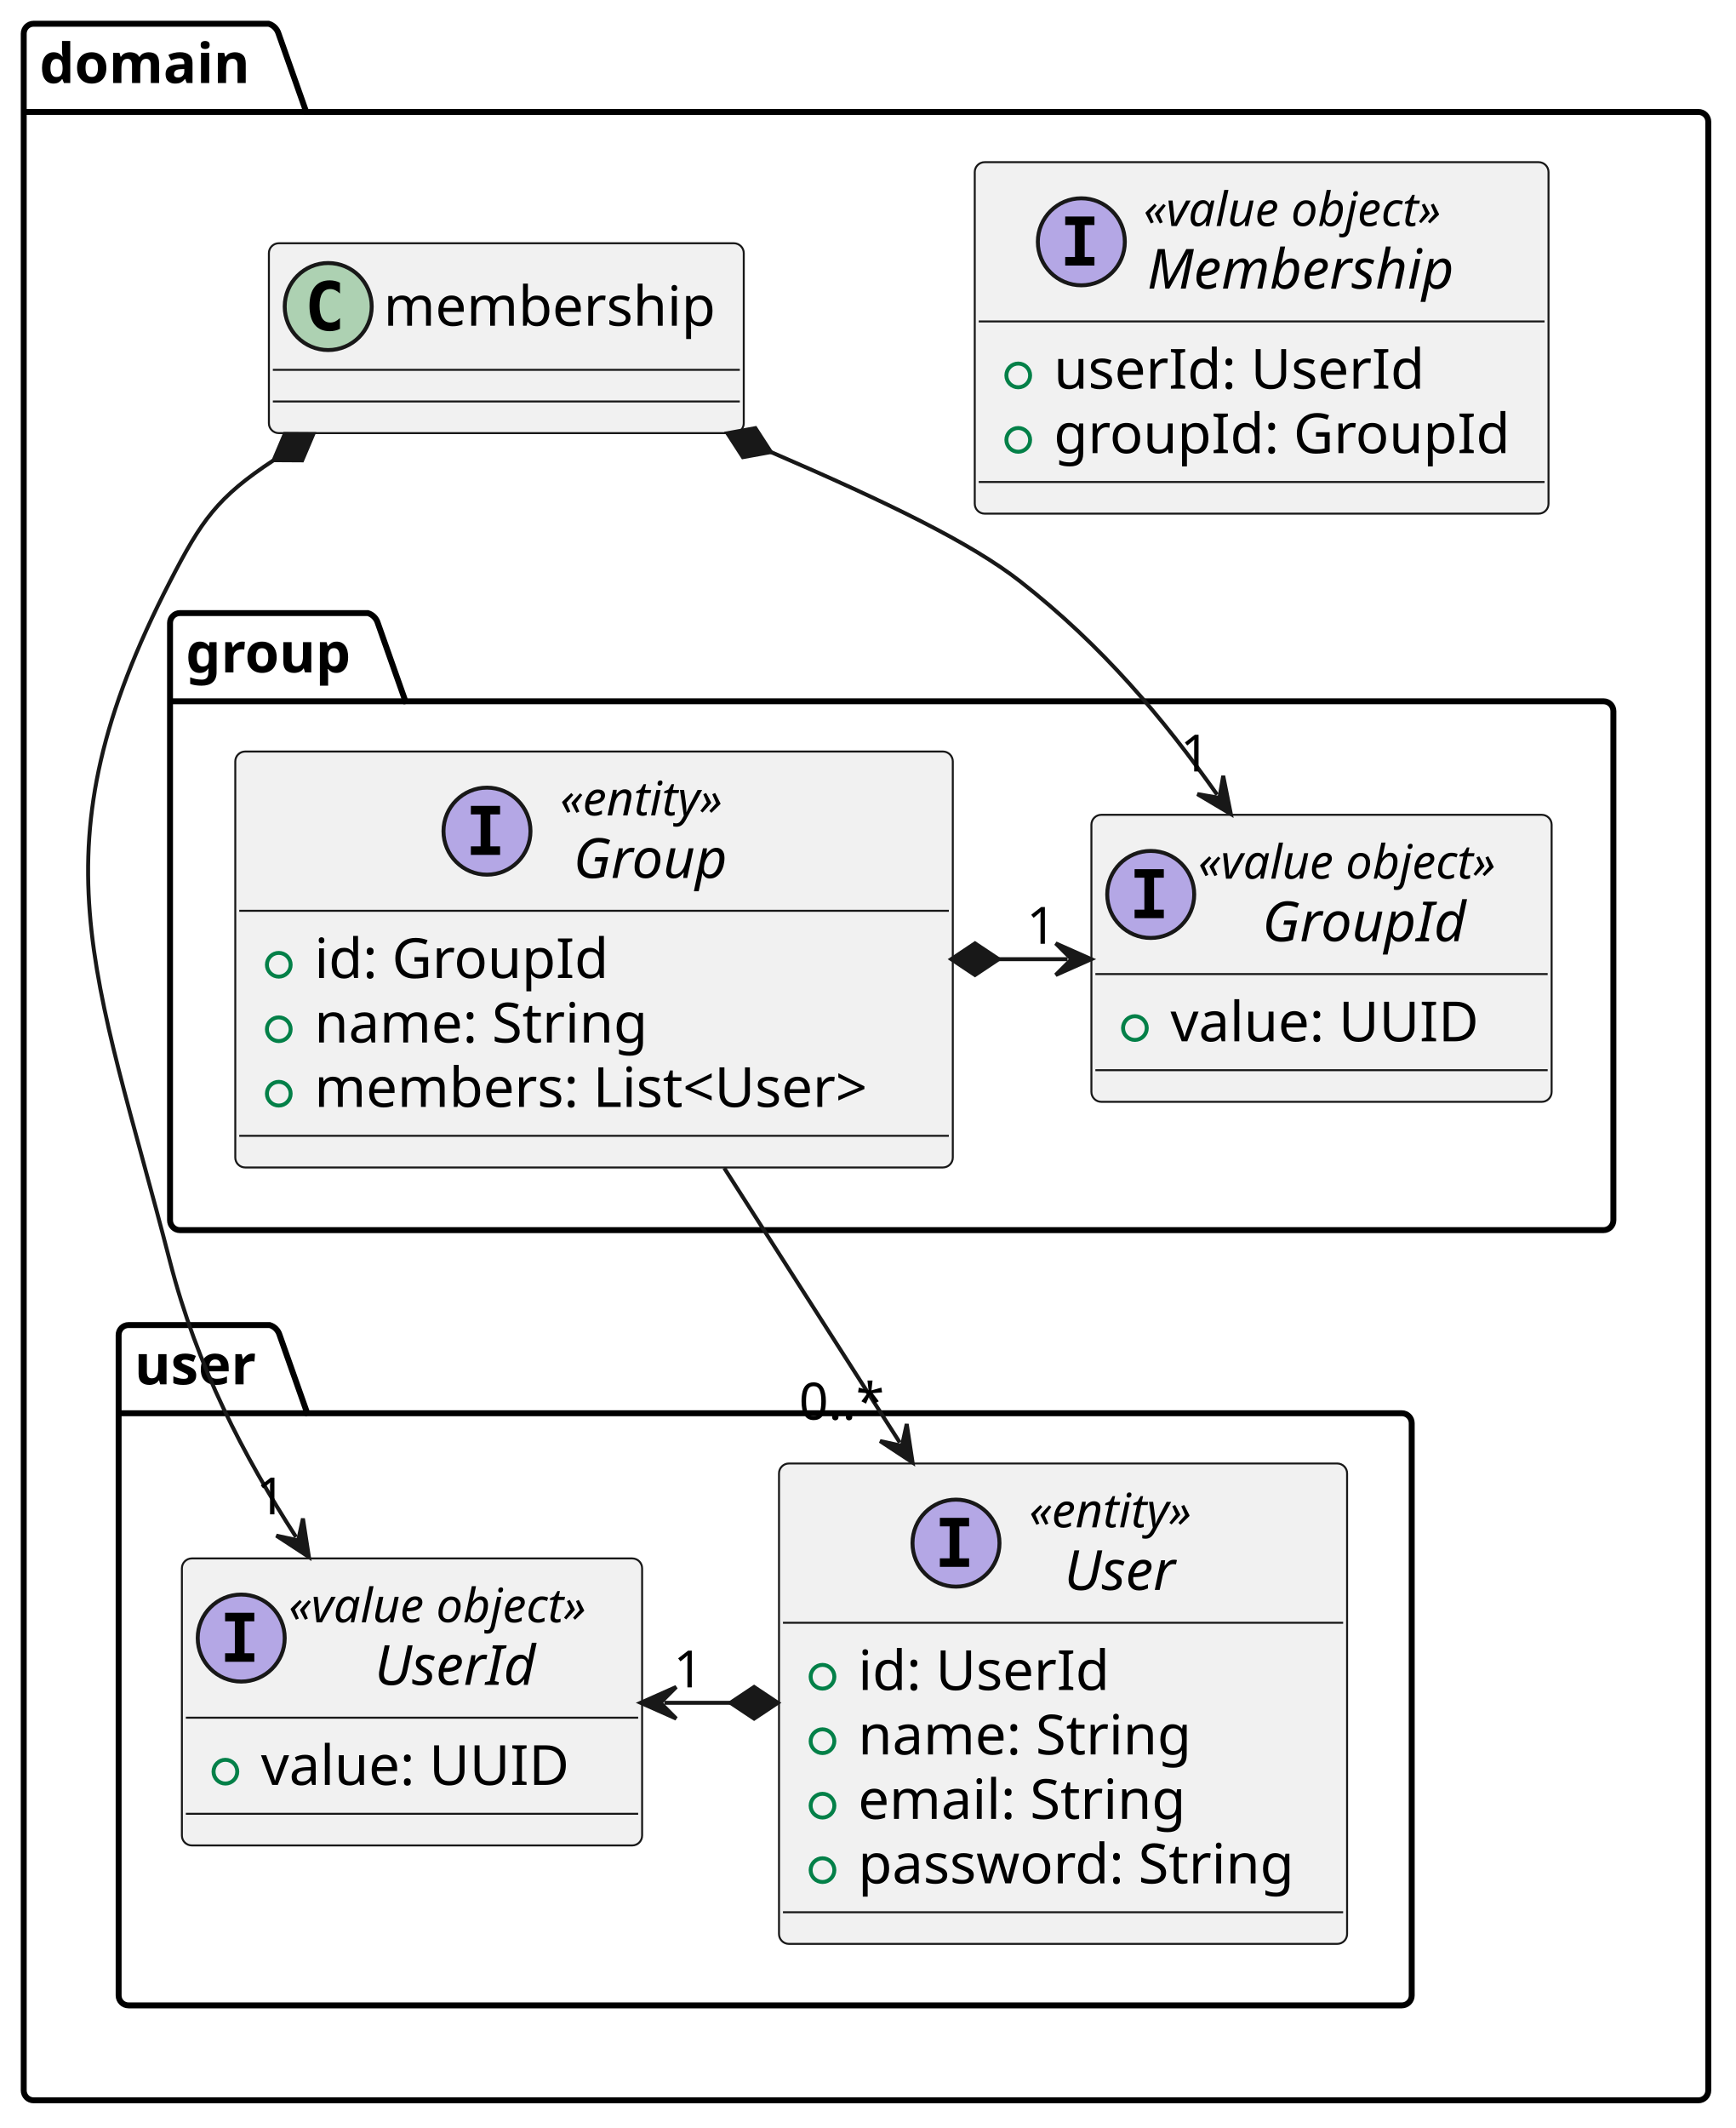
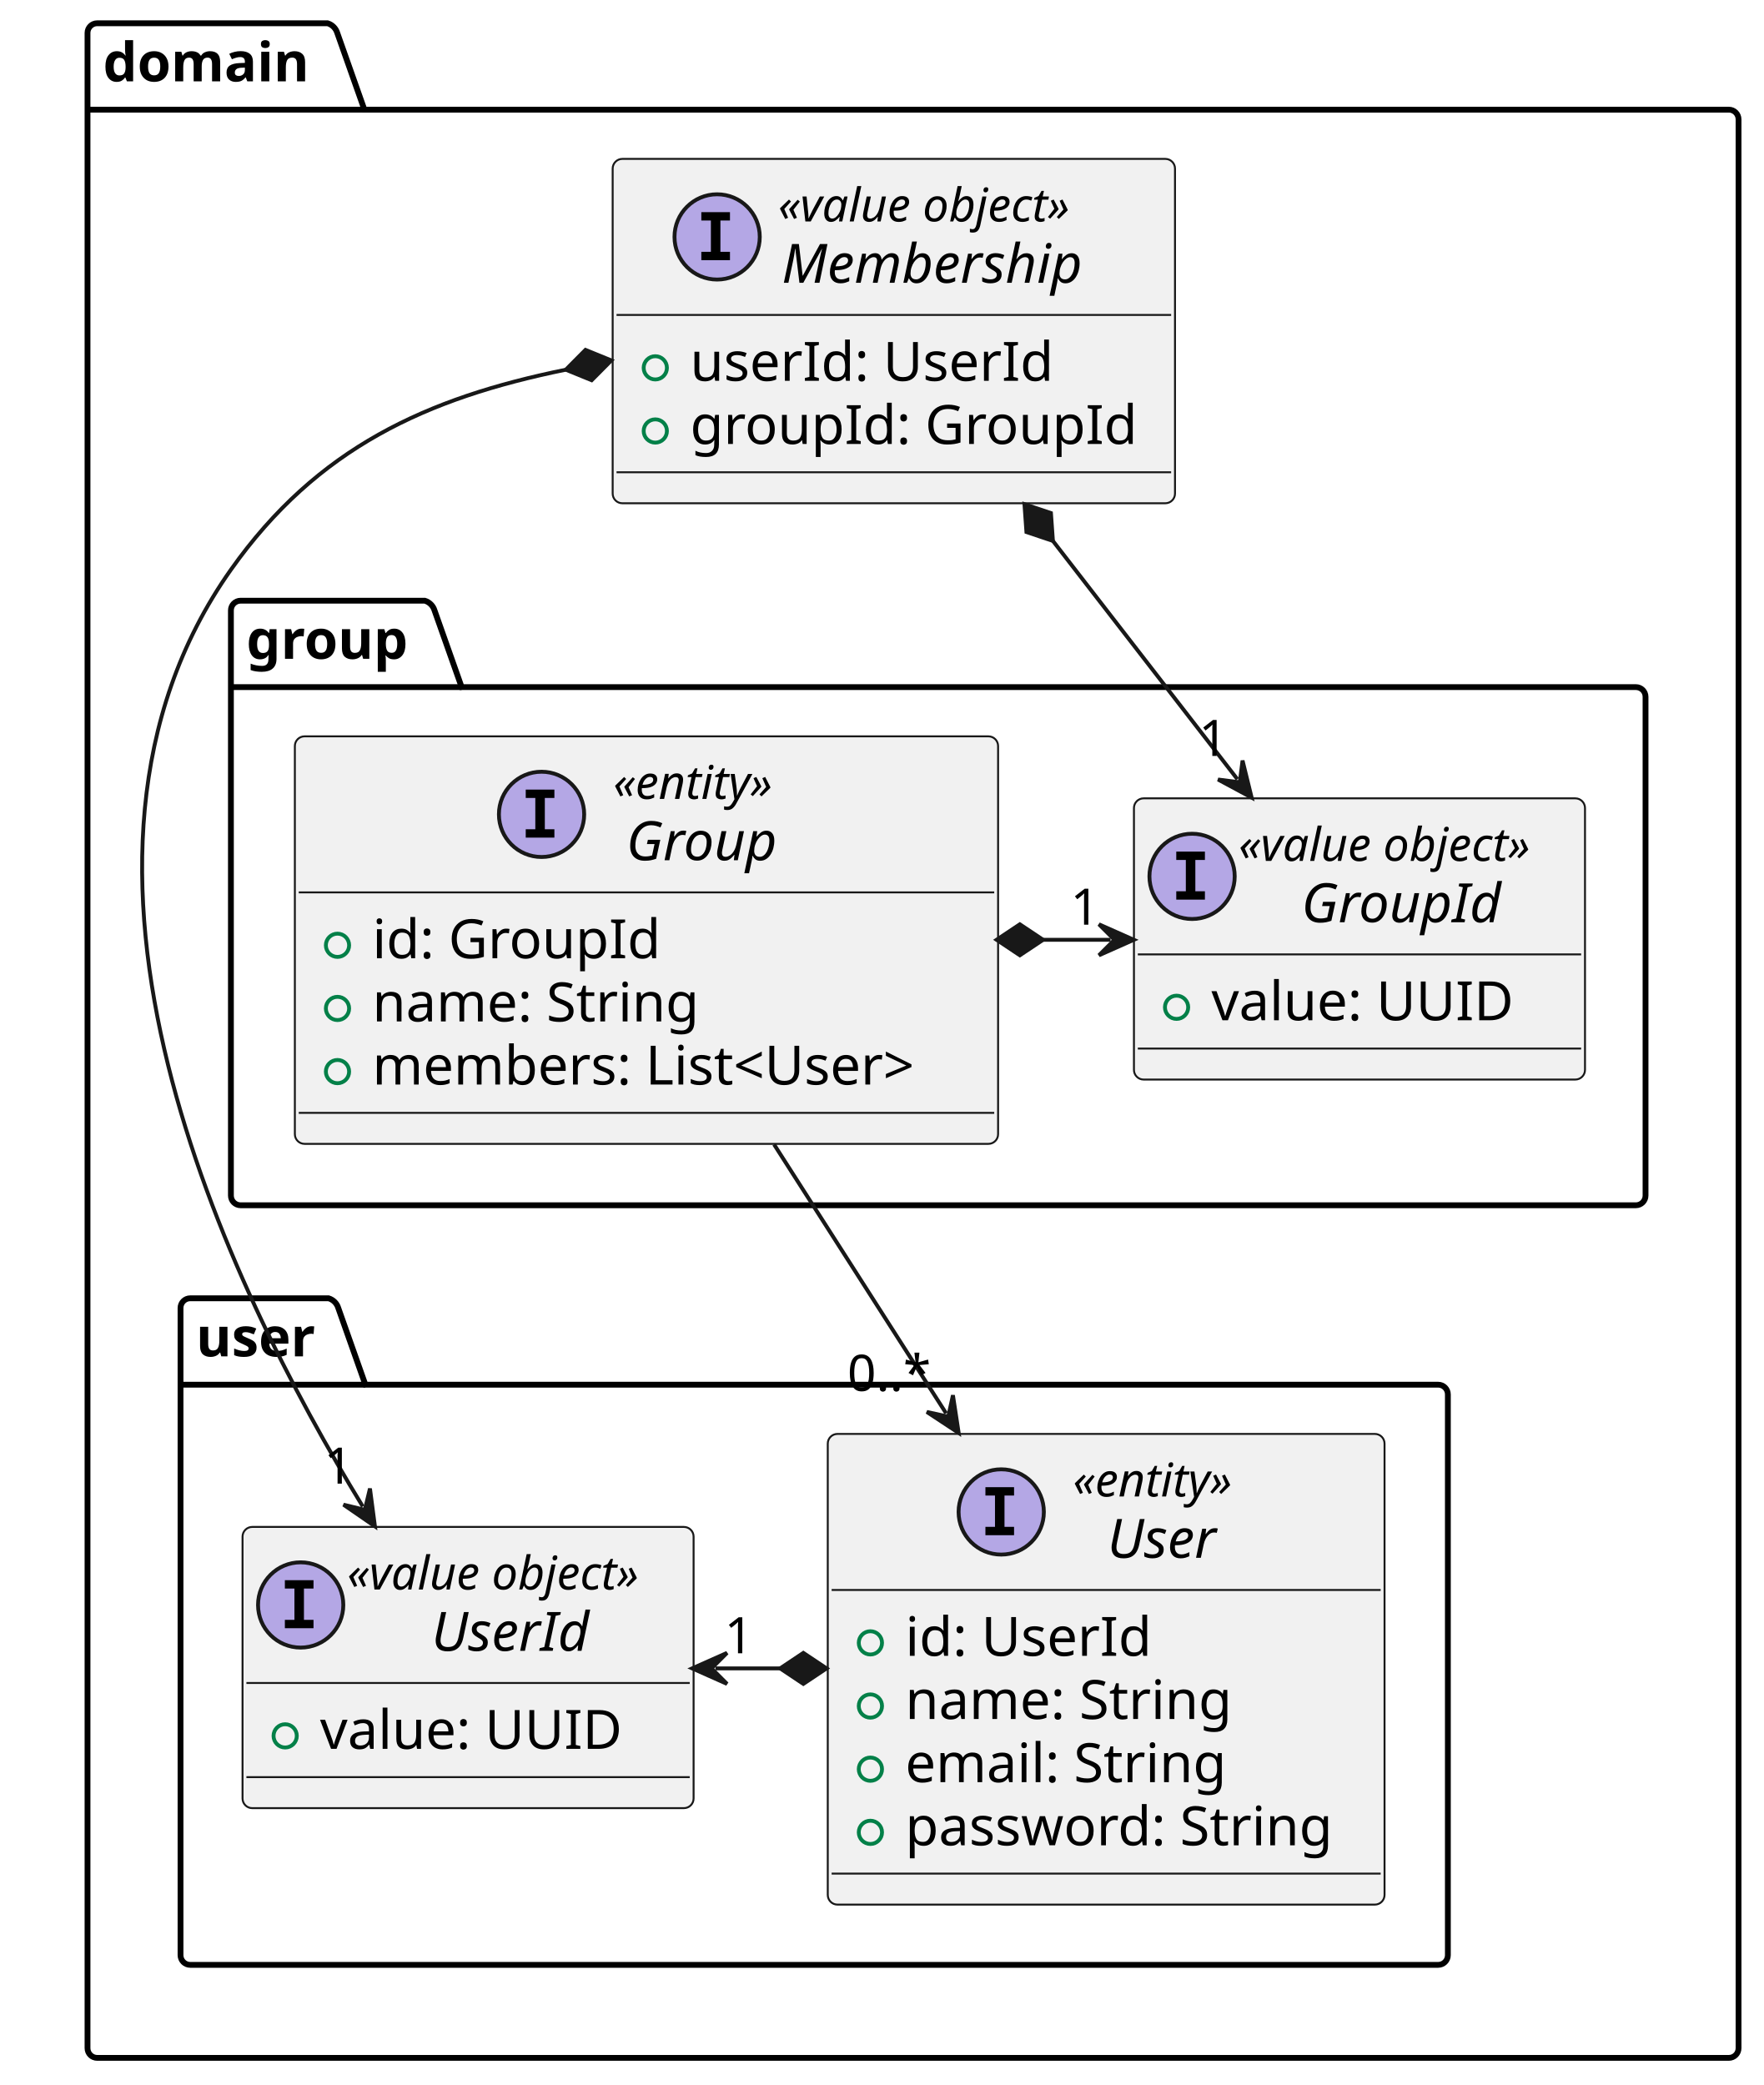
- <svg xmlns="http://www.w3.org/2000/svg" contentStyleType="text/css" data-diagram-type="CLASS" height="538px" preserveAspectRatio="none" style="width:439px;height:538px;background:#FFFFFF;" version="1.1" viewBox="0 0 439 538" width="439px" zoomAndPan="magnify">
+ <svg xmlns="http://www.w3.org/2000/svg" contentStyleType="text/css" data-diagram-type="CLASS" height="538px" preserveAspectRatio="none" style="width:455px;height:538px;background:#FFFFFF;" version="1.1" viewBox="0 0 455 538" width="455px" zoomAndPan="magnify">
  <defs />
  <g>
    <g class="cluster" data-entity="domain" data-source-line="19" data-uid="ent0002" id="cluster_domain">
-       <path d="M8.5,6 L67.94,6 A3.75,3.75 0 0 1 70.44,8.5 L77.44,28.297 L429.5,28.297 A2.5,2.5 0 0 1 432,30.797 L432,528.5 A2.5,2.5 0 0 1 429.5,531 L8.5,531 A2.5,2.5 0 0 1 6,528.5 L6,8.5 A2.5,2.5 0 0 1 8.5,6" fill="none" style="stroke:#000000;stroke-width:1.5;" />
-       <line style="stroke:#000000;stroke-width:1.5;" x1="6" x2="77.44" y1="28.297" y2="28.297" />
-       <text fill="#000000" font-family="sans-serif" font-size="14" font-weight="bold" lengthAdjust="spacing" textLength="58.44" x="10" y="20.995">domain</text>
+       <path d="M25.08,6 L84.52,6 A3.75,3.75 0 0 1 87.02,8.5 L94.02,28.297 L446.08,28.297 A2.5,2.5 0 0 1 448.58,30.797 L448.58,528.5 A2.5,2.5 0 0 1 446.08,531 L25.08,531 A2.5,2.5 0 0 1 22.58,528.5 L22.58,8.5 A2.5,2.5 0 0 1 25.08,6" fill="none" style="stroke:#000000;stroke-width:1.5;" />
+       <line style="stroke:#000000;stroke-width:1.5;" x1="22.58" x2="94.02" y1="28.297" y2="28.297" />
+       <text fill="#000000" font-family="sans-serif" font-size="14" font-weight="bold" lengthAdjust="spacing" textLength="58.44" x="26.58" y="20.995">domain</text>
    </g>
    <g class="cluster" data-entity="user" data-source-line="20" data-uid="ent0003" id="cluster_user">
-       <path d="M32.5,335 L68.199,335 A3.75,3.75 0 0 1 70.699,337.5 L77.699,357.297 L354.5,357.297 A2.5,2.5 0 0 1 357,359.797 L357,504.5 A2.5,2.5 0 0 1 354.5,507 L32.5,507 A2.5,2.5 0 0 1 30,504.5 L30,337.5 A2.5,2.5 0 0 1 32.5,335" fill="none" style="stroke:#000000;stroke-width:1.5;" />
-       <line style="stroke:#000000;stroke-width:1.5;" x1="30" x2="77.699" y1="357.297" y2="357.297" />
-       <text fill="#000000" font-family="sans-serif" font-size="14" font-weight="bold" lengthAdjust="spacing" textLength="34.699" x="34" y="349.995">user</text>
+       <path d="M49.08,335 L84.779,335 A3.75,3.75 0 0 1 87.279,337.5 L94.279,357.297 L371.08,357.297 A2.5,2.5 0 0 1 373.58,359.797 L373.58,504.5 A2.5,2.5 0 0 1 371.08,507 L49.08,507 A2.5,2.5 0 0 1 46.58,504.5 L46.58,337.5 A2.5,2.5 0 0 1 49.08,335" fill="none" style="stroke:#000000;stroke-width:1.5;" />
+       <line style="stroke:#000000;stroke-width:1.5;" x1="46.58" x2="94.279" y1="357.297" y2="357.297" />
+       <text fill="#000000" font-family="sans-serif" font-size="14" font-weight="bold" lengthAdjust="spacing" textLength="34.699" x="50.58" y="349.995">user</text>
    </g>
    <g class="cluster" data-entity="group" data-source-line="39" data-uid="ent0008" id="cluster_group">
-       <path d="M45.5,155 L93.032,155 A3.75,3.75 0 0 1 95.532,157.5 L102.532,177.297 L405.5,177.297 A2.5,2.5 0 0 1 408,179.797 L408,308.5 A2.5,2.5 0 0 1 405.5,311 L45.5,311 A2.5,2.5 0 0 1 43,308.5 L43,157.5 A2.5,2.5 0 0 1 45.5,155" fill="none" style="stroke:#000000;stroke-width:1.5;" />
-       <line style="stroke:#000000;stroke-width:1.5;" x1="43" x2="102.532" y1="177.297" y2="177.297" />
-       <text fill="#000000" font-family="sans-serif" font-size="14" font-weight="bold" lengthAdjust="spacing" textLength="46.532" x="47" y="169.995">group</text>
+       <path d="M62.08,155 L109.612,155 A3.75,3.75 0 0 1 112.112,157.5 L119.112,177.297 L422.08,177.297 A2.5,2.5 0 0 1 424.58,179.797 L424.58,308.5 A2.5,2.5 0 0 1 422.08,311 L62.08,311 A2.5,2.5 0 0 1 59.58,308.5 L59.58,157.5 A2.5,2.5 0 0 1 62.08,155" fill="none" style="stroke:#000000;stroke-width:1.5;" />
+       <line style="stroke:#000000;stroke-width:1.5;" x1="59.58" x2="119.112" y1="177.297" y2="177.297" />
+       <text fill="#000000" font-family="sans-serif" font-size="14" font-weight="bold" lengthAdjust="spacing" textLength="46.532" x="63.58" y="169.995">group</text>
    </g>
    <g class="entity" data-entity="Membership" data-source-line="34" data-uid="ent0007" id="entity_Membership">
-       <rect fill="#F1F1F1" height="88.859" rx="2.5" ry="2.5" style="stroke:#181818;stroke-width:0.5;" width="145.096" x="246.5" y="41" />
-       <ellipse cx="273.455" cy="61.133" fill="#B4A7E5" rx="11" ry="11" style="stroke:#181818;stroke-width:1;" />
-       <path d="M269.377,56.898 L269.377,54.742 L276.767,54.742 L276.767,56.898 L274.299,56.898 L274.299,64.977 L276.767,64.977 L276.767,67.133 L269.377,67.133 L269.377,64.977 L271.846,64.977 L271.846,56.898 L269.377,56.898 Z " fill="#000000" />
-       <text fill="#000000" font-family="sans-serif" font-size="12" font-style="italic" lengthAdjust="spacing" textLength="88.383" x="289.185" y="57.139">«value object»</text>
-       <text fill="#000000" font-family="sans-serif" font-size="14" font-style="italic" lengthAdjust="spacing" textLength="86.529" x="290.111" y="72.964">Membership</text>
-       <line style="stroke:#181818;stroke-width:0.5;" x1="247.5" x2="390.596" y1="81.266" y2="81.266" />
-       <ellipse cx="257.5" cy="94.914" fill="none" rx="3" ry="3" style="stroke:#038048;stroke-width:1;" />
-       <text fill="#000000" font-family="sans-serif" font-size="14" lengthAdjust="spacing" textLength="97.644" x="266.5" y="98.261">userId: UserId</text>
-       <ellipse cx="257.5" cy="111.211" fill="none" rx="3" ry="3" style="stroke:#038048;stroke-width:1;" />
-       <text fill="#000000" font-family="sans-serif" font-size="14" lengthAdjust="spacing" textLength="119.096" x="266.5" y="114.558">groupId: GroupId</text>
-       <line style="stroke:#181818;stroke-width:0.5;" x1="247.5" x2="390.596" y1="121.859" y2="121.859" />
-     </g>
-     <g class="entity" data-entity="membership" data-source-line="52" data-uid="ent0013" id="entity_membership">
-       <rect fill="#F1F1F1" height="48" rx="2.5" ry="2.5" style="stroke:#181818;stroke-width:0.5;" width="120.088" x="68" y="61.5" />
-       <ellipse cx="83" cy="77.5" fill="#ADD1B2" rx="11" ry="11" style="stroke:#181818;stroke-width:1;" />
-       <path d="M85.969,83.141 Q85.391,83.438 84.75,83.578 Q84.109,83.734 83.406,83.734 Q80.906,83.734 79.578,82.094 Q78.266,80.438 78.266,77.312 Q78.266,74.188 79.578,72.531 Q80.906,70.875 83.406,70.875 Q84.109,70.875 84.75,71.031 Q85.406,71.188 85.969,71.484 L85.969,74.203 Q85.344,73.625 84.75,73.359 Q84.156,73.078 83.531,73.078 Q82.188,73.078 81.5,74.156 Q80.812,75.219 80.812,77.312 Q80.812,79.406 81.5,80.484 Q82.188,81.547 83.531,81.547 Q84.156,81.547 84.75,81.281 Q85.344,81 85.969,80.422 L85.969,83.141 Z " fill="#000000" />
-       <text fill="#000000" font-family="sans-serif" font-size="14" lengthAdjust="spacing" textLength="88.088" x="97" y="82.347">membership</text>
-       <line style="stroke:#181818;stroke-width:0.5;" x1="69" x2="187.088" y1="93.5" y2="93.5" />
-       <line style="stroke:#181818;stroke-width:0.5;" x1="69" x2="187.088" y1="101.5" y2="101.5" />
+       <rect fill="#F1F1F1" height="88.859" rx="2.5" ry="2.5" style="stroke:#181818;stroke-width:0.5;" width="145.096" x="158.08" y="41" />
+       <ellipse cx="185.035" cy="61.133" fill="#B4A7E5" rx="11" ry="11" style="stroke:#181818;stroke-width:1;" />
+       <path d="M180.957,56.898 L180.957,54.742 L188.347,54.742 L188.347,56.898 L185.879,56.898 L185.879,64.977 L188.347,64.977 L188.347,67.133 L180.957,67.133 L180.957,64.977 L183.425,64.977 L183.425,56.898 L180.957,56.898 Z " fill="#000000" />
+       <text fill="#000000" font-family="sans-serif" font-size="12" font-style="italic" lengthAdjust="spacing" textLength="88.383" x="200.765" y="57.139">«value object»</text>
+       <text fill="#000000" font-family="sans-serif" font-size="14" font-style="italic" lengthAdjust="spacing" textLength="86.529" x="201.691" y="72.964">Membership</text>
+       <line style="stroke:#181818;stroke-width:0.5;" x1="159.08" x2="302.176" y1="81.266" y2="81.266" />
+       <ellipse cx="169.08" cy="94.914" fill="none" rx="3" ry="3" style="stroke:#038048;stroke-width:1;" />
+       <text fill="#000000" font-family="sans-serif" font-size="14" lengthAdjust="spacing" textLength="97.644" x="178.08" y="98.261">userId: UserId</text>
+       <ellipse cx="169.08" cy="111.211" fill="none" rx="3" ry="3" style="stroke:#038048;stroke-width:1;" />
+       <text fill="#000000" font-family="sans-serif" font-size="14" lengthAdjust="spacing" textLength="119.096" x="178.08" y="114.558">groupId: GroupId</text>
+       <line style="stroke:#181818;stroke-width:0.5;" x1="159.08" x2="302.176" y1="121.859" y2="121.859" />
    </g>
    <g class="entity" data-entity="User" data-source-line="21" data-uid="ent0004" id="entity_User">
-       <rect fill="#F1F1F1" height="121.453" rx="2.5" ry="2.5" style="stroke:#181818;stroke-width:0.5;" width="143.66" x="197" y="370" />
-       <ellipse cx="241.757" cy="390.133" fill="#B4A7E5" rx="11" ry="11" style="stroke:#181818;stroke-width:1;" />
-       <path d="M237.679,385.898 L237.679,383.742 L245.069,383.742 L245.069,385.898 L242.601,385.898 L242.601,393.977 L245.069,393.977 L245.069,396.133 L237.679,396.133 L237.679,393.977 L240.148,393.977 L240.148,385.898 L237.679,385.898 Z " fill="#000000" />
-       <text fill="#000000" font-family="sans-serif" font-size="12" font-style="italic" lengthAdjust="spacing" textLength="49.647" x="260.257" y="386.139">«entity»</text>
-       <text fill="#000000" font-family="sans-serif" font-size="14" font-style="italic" lengthAdjust="spacing" textLength="31.91" x="269.125" y="401.964">User</text>
-       <line style="stroke:#181818;stroke-width:0.5;" x1="198" x2="339.66" y1="410.266" y2="410.266" />
-       <ellipse cx="208" cy="423.914" fill="none" rx="3" ry="3" style="stroke:#038048;stroke-width:1;" />
-       <text fill="#000000" font-family="sans-serif" font-size="14" lengthAdjust="spacing" textLength="66.869" x="217" y="427.261">id: UserId</text>
-       <ellipse cx="208" cy="440.211" fill="none" rx="3" ry="3" style="stroke:#038048;stroke-width:1;" />
-       <text fill="#000000" font-family="sans-serif" font-size="14" lengthAdjust="spacing" textLength="90.651" x="217" y="443.558">name: String</text>
-       <ellipse cx="208" cy="456.508" fill="none" rx="3" ry="3" style="stroke:#038048;stroke-width:1;" />
-       <text fill="#000000" font-family="sans-serif" font-size="14" lengthAdjust="spacing" textLength="89.558" x="217" y="459.854">email: String</text>
-       <ellipse cx="208" cy="472.805" fill="none" rx="3" ry="3" style="stroke:#038048;stroke-width:1;" />
-       <text fill="#000000" font-family="sans-serif" font-size="14" lengthAdjust="spacing" textLength="117.66" x="217" y="476.151">password: String</text>
-       <line style="stroke:#181818;stroke-width:0.5;" x1="198" x2="339.66" y1="483.453" y2="483.453" />
+       <rect fill="#F1F1F1" height="121.453" rx="2.5" ry="2.5" style="stroke:#181818;stroke-width:0.5;" width="143.66" x="213.58" y="370" />
+       <ellipse cx="258.337" cy="390.133" fill="#B4A7E5" rx="11" ry="11" style="stroke:#181818;stroke-width:1;" />
+       <path d="M254.259,385.898 L254.259,383.742 L261.649,383.742 L261.649,385.898 L259.181,385.898 L259.181,393.977 L261.649,393.977 L261.649,396.133 L254.259,396.133 L254.259,393.977 L256.728,393.977 L256.728,385.898 L254.259,385.898 Z " fill="#000000" />
+       <text fill="#000000" font-family="sans-serif" font-size="12" font-style="italic" lengthAdjust="spacing" textLength="49.647" x="276.837" y="386.139">«entity»</text>
+       <text fill="#000000" font-family="sans-serif" font-size="14" font-style="italic" lengthAdjust="spacing" textLength="31.91" x="285.705" y="401.964">User</text>
+       <line style="stroke:#181818;stroke-width:0.5;" x1="214.58" x2="356.24" y1="410.266" y2="410.266" />
+       <ellipse cx="224.58" cy="423.914" fill="none" rx="3" ry="3" style="stroke:#038048;stroke-width:1;" />
+       <text fill="#000000" font-family="sans-serif" font-size="14" lengthAdjust="spacing" textLength="66.869" x="233.58" y="427.261">id: UserId</text>
+       <ellipse cx="224.58" cy="440.211" fill="none" rx="3" ry="3" style="stroke:#038048;stroke-width:1;" />
+       <text fill="#000000" font-family="sans-serif" font-size="14" lengthAdjust="spacing" textLength="90.651" x="233.58" y="443.558">name: String</text>
+       <ellipse cx="224.58" cy="456.508" fill="none" rx="3" ry="3" style="stroke:#038048;stroke-width:1;" />
+       <text fill="#000000" font-family="sans-serif" font-size="14" lengthAdjust="spacing" textLength="89.558" x="233.58" y="459.854">email: String</text>
+       <ellipse cx="224.58" cy="472.805" fill="none" rx="3" ry="3" style="stroke:#038048;stroke-width:1;" />
+       <text fill="#000000" font-family="sans-serif" font-size="14" lengthAdjust="spacing" textLength="117.66" x="233.58" y="476.151">password: String</text>
+       <line style="stroke:#181818;stroke-width:0.5;" x1="214.58" x2="356.24" y1="483.453" y2="483.453" />
    </g>
    <g class="entity" data-entity="UserId" data-source-line="27" data-uid="ent0005" id="entity_UserId">
-       <rect fill="#F1F1F1" height="72.562" rx="2.5" ry="2.5" style="stroke:#181818;stroke-width:0.5;" width="116.383" x="46" y="394" />
-       <ellipse cx="61" cy="414.133" fill="#B4A7E5" rx="11" ry="11" style="stroke:#181818;stroke-width:1;" />
-       <path d="M56.922,409.898 L56.922,407.742 L64.312,407.742 L64.312,409.898 L61.844,409.898 L61.844,417.977 L64.312,417.977 L64.312,420.133 L56.922,420.133 L56.922,417.977 L59.391,417.977 L59.391,409.898 L56.922,409.898 Z " fill="#000000" />
-       <text fill="#000000" font-family="sans-serif" font-size="12" font-style="italic" lengthAdjust="spacing" textLength="88.383" x="73" y="410.139">«value object»</text>
-       <text fill="#000000" font-family="sans-serif" font-size="14" font-style="italic" lengthAdjust="spacing" textLength="44.926" x="94.728" y="425.964">UserId</text>
-       <line style="stroke:#181818;stroke-width:0.5;" x1="47" x2="161.383" y1="434.266" y2="434.266" />
-       <ellipse cx="57" cy="447.914" fill="none" rx="3" ry="3" style="stroke:#038048;stroke-width:1;" />
-       <text fill="#000000" font-family="sans-serif" font-size="14" lengthAdjust="spacing" textLength="82.811" x="66" y="451.261">value: UUID</text>
-       <line style="stroke:#181818;stroke-width:0.5;" x1="47" x2="161.383" y1="458.562" y2="458.562" />
+       <rect fill="#F1F1F1" height="72.562" rx="2.5" ry="2.5" style="stroke:#181818;stroke-width:0.5;" width="116.383" x="62.58" y="394" />
+       <ellipse cx="77.58" cy="414.133" fill="#B4A7E5" rx="11" ry="11" style="stroke:#181818;stroke-width:1;" />
+       <path d="M73.502,409.898 L73.502,407.742 L80.892,407.742 L80.892,409.898 L78.424,409.898 L78.424,417.977 L80.892,417.977 L80.892,420.133 L73.502,420.133 L73.502,417.977 L75.971,417.977 L75.971,409.898 L73.502,409.898 Z " fill="#000000" />
+       <text fill="#000000" font-family="sans-serif" font-size="12" font-style="italic" lengthAdjust="spacing" textLength="88.383" x="89.58" y="410.139">«value object»</text>
+       <text fill="#000000" font-family="sans-serif" font-size="14" font-style="italic" lengthAdjust="spacing" textLength="44.926" x="111.308" y="425.964">UserId</text>
+       <line style="stroke:#181818;stroke-width:0.5;" x1="63.58" x2="177.963" y1="434.266" y2="434.266" />
+       <ellipse cx="73.58" cy="447.914" fill="none" rx="3" ry="3" style="stroke:#038048;stroke-width:1;" />
+       <text fill="#000000" font-family="sans-serif" font-size="14" lengthAdjust="spacing" textLength="82.811" x="82.58" y="451.261">value: UUID</text>
+       <line style="stroke:#181818;stroke-width:0.5;" x1="63.58" x2="177.963" y1="458.562" y2="458.562" />
    </g>
    <g class="entity" data-entity="Group" data-source-line="40" data-uid="ent0009" id="entity_Group">
-       <rect fill="#F1F1F1" height="105.156" rx="2.5" ry="2.5" style="stroke:#181818;stroke-width:0.5;" width="181.449" x="59.5" y="190" />
-       <ellipse cx="123.151" cy="210.133" fill="#B4A7E5" rx="11" ry="11" style="stroke:#181818;stroke-width:1;" />
-       <path d="M119.073,205.898 L119.073,203.742 L126.464,203.742 L126.464,205.898 L123.995,205.898 L123.995,213.977 L126.464,213.977 L126.464,216.133 L119.073,216.133 L119.073,213.977 L121.542,213.977 L121.542,205.898 L119.073,205.898 Z " fill="#000000" />
-       <text fill="#000000" font-family="sans-serif" font-size="12" font-style="italic" lengthAdjust="spacing" textLength="49.647" x="141.651" y="206.139">«entity»</text>
-       <text fill="#000000" font-family="sans-serif" font-size="14" font-style="italic" lengthAdjust="spacing" textLength="42.93" x="145.01" y="221.964">Group</text>
-       <line style="stroke:#181818;stroke-width:0.5;" x1="60.5" x2="239.949" y1="230.266" y2="230.266" />
-       <ellipse cx="70.5" cy="243.914" fill="none" rx="3" ry="3" style="stroke:#038048;stroke-width:1;" />
-       <text fill="#000000" font-family="sans-serif" font-size="14" lengthAdjust="spacing" textLength="77.889" x="79.5" y="247.261">id: GroupId</text>
-       <ellipse cx="70.5" cy="260.211" fill="none" rx="3" ry="3" style="stroke:#038048;stroke-width:1;" />
-       <text fill="#000000" font-family="sans-serif" font-size="14" lengthAdjust="spacing" textLength="90.651" x="79.5" y="263.558">name: String</text>
-       <ellipse cx="70.5" cy="276.508" fill="none" rx="3" ry="3" style="stroke:#038048;stroke-width:1;" />
-       <text fill="#000000" font-family="sans-serif" font-size="14" lengthAdjust="spacing" textLength="155.449" x="79.5" y="279.854">members: List&lt;User&gt;</text>
-       <line style="stroke:#181818;stroke-width:0.5;" x1="60.5" x2="239.949" y1="287.156" y2="287.156" />
+       <rect fill="#F1F1F1" height="105.156" rx="2.5" ry="2.5" style="stroke:#181818;stroke-width:0.5;" width="181.449" x="76.08" y="190" />
+       <ellipse cx="139.731" cy="210.133" fill="#B4A7E5" rx="11" ry="11" style="stroke:#181818;stroke-width:1;" />
+       <path d="M135.653,205.898 L135.653,203.742 L143.044,203.742 L143.044,205.898 L140.575,205.898 L140.575,213.977 L143.044,213.977 L143.044,216.133 L135.653,216.133 L135.653,213.977 L138.122,213.977 L138.122,205.898 L135.653,205.898 Z " fill="#000000" />
+       <text fill="#000000" font-family="sans-serif" font-size="12" font-style="italic" lengthAdjust="spacing" textLength="49.647" x="158.231" y="206.139">«entity»</text>
+       <text fill="#000000" font-family="sans-serif" font-size="14" font-style="italic" lengthAdjust="spacing" textLength="42.93" x="161.59" y="221.964">Group</text>
+       <line style="stroke:#181818;stroke-width:0.5;" x1="77.08" x2="256.529" y1="230.266" y2="230.266" />
+       <ellipse cx="87.08" cy="243.914" fill="none" rx="3" ry="3" style="stroke:#038048;stroke-width:1;" />
+       <text fill="#000000" font-family="sans-serif" font-size="14" lengthAdjust="spacing" textLength="77.889" x="96.08" y="247.261">id: GroupId</text>
+       <ellipse cx="87.08" cy="260.211" fill="none" rx="3" ry="3" style="stroke:#038048;stroke-width:1;" />
+       <text fill="#000000" font-family="sans-serif" font-size="14" lengthAdjust="spacing" textLength="90.651" x="96.08" y="263.558">name: String</text>
+       <ellipse cx="87.08" cy="276.508" fill="none" rx="3" ry="3" style="stroke:#038048;stroke-width:1;" />
+       <text fill="#000000" font-family="sans-serif" font-size="14" lengthAdjust="spacing" textLength="155.449" x="96.08" y="279.854">members: List&lt;User&gt;</text>
+       <line style="stroke:#181818;stroke-width:0.5;" x1="77.08" x2="256.529" y1="287.156" y2="287.156" />
    </g>
    <g class="entity" data-entity="GroupId" data-source-line="45" data-uid="ent0010" id="entity_GroupId">
-       <rect fill="#F1F1F1" height="72.562" rx="2.5" ry="2.5" style="stroke:#181818;stroke-width:0.5;" width="116.383" x="276" y="206" />
-       <ellipse cx="291" cy="226.133" fill="#B4A7E5" rx="11" ry="11" style="stroke:#181818;stroke-width:1;" />
-       <path d="M286.922,221.898 L286.922,219.742 L294.312,219.742 L294.312,221.898 L291.844,221.898 L291.844,229.977 L294.312,229.977 L294.312,232.133 L286.922,232.133 L286.922,229.977 L289.391,229.977 L289.391,221.898 L286.922,221.898 Z " fill="#000000" />
-       <text fill="#000000" font-family="sans-serif" font-size="12" font-style="italic" lengthAdjust="spacing" textLength="88.383" x="303" y="222.139">«value object»</text>
-       <text fill="#000000" font-family="sans-serif" font-size="14" font-style="italic" lengthAdjust="spacing" textLength="55.945" x="319.219" y="237.964">GroupId</text>
-       <line style="stroke:#181818;stroke-width:0.5;" x1="277" x2="391.383" y1="246.266" y2="246.266" />
-       <ellipse cx="287" cy="259.914" fill="none" rx="3" ry="3" style="stroke:#038048;stroke-width:1;" />
-       <text fill="#000000" font-family="sans-serif" font-size="14" lengthAdjust="spacing" textLength="82.811" x="296" y="263.261">value: UUID</text>
-       <line style="stroke:#181818;stroke-width:0.5;" x1="277" x2="391.383" y1="270.562" y2="270.562" />
+       <rect fill="#F1F1F1" height="72.562" rx="2.5" ry="2.5" style="stroke:#181818;stroke-width:0.5;" width="116.383" x="292.58" y="206" />
+       <ellipse cx="307.58" cy="226.133" fill="#B4A7E5" rx="11" ry="11" style="stroke:#181818;stroke-width:1;" />
+       <path d="M303.502,221.898 L303.502,219.742 L310.892,219.742 L310.892,221.898 L308.424,221.898 L308.424,229.977 L310.892,229.977 L310.892,232.133 L303.502,232.133 L303.502,229.977 L305.971,229.977 L305.971,221.898 L303.502,221.898 Z " fill="#000000" />
+       <text fill="#000000" font-family="sans-serif" font-size="12" font-style="italic" lengthAdjust="spacing" textLength="88.383" x="319.58" y="222.139">«value object»</text>
+       <text fill="#000000" font-family="sans-serif" font-size="14" font-style="italic" lengthAdjust="spacing" textLength="55.945" x="335.799" y="237.964">GroupId</text>
+       <line style="stroke:#181818;stroke-width:0.5;" x1="293.58" x2="407.963" y1="246.266" y2="246.266" />
+       <ellipse cx="303.58" cy="259.914" fill="none" rx="3" ry="3" style="stroke:#038048;stroke-width:1;" />
+       <text fill="#000000" font-family="sans-serif" font-size="14" lengthAdjust="spacing" textLength="82.811" x="312.58" y="263.261">value: UUID</text>
+       <line style="stroke:#181818;stroke-width:0.5;" x1="293.58" x2="407.963" y1="270.562" y2="270.562" />
    </g>
    <g class="link" data-entity-1="User" data-entity-2="UserId" data-source-line="30" data-uid="lnk6" id="link_User_UserId">
-       <path codeLine="30" d="M184.7,430.5 C173.13,430.5 179.57,430.5 168.01,430.5" fill="none" id="User-UserId" style="stroke:#181818;stroke-width:1;" />
-       <polygon fill="#181818" points="196.7,430.5,190.7,426.5,184.7,430.5,190.7,434.5,196.7,430.5" style="stroke:#181818;stroke-width:1;" />
-       <polygon fill="#181818" points="162.01,430.5,171.01,434.5,167.01,430.5,171.01,426.5,162.01,430.5" style="stroke:#181818;stroke-width:1;" />
-       <text fill="#000000" font-family="sans-serif" font-size="13" lengthAdjust="spacing" textLength="8.271" x="170.335" y="426.597">1</text>
+       <path codeLine="30" d="M201.28,430.5 C189.71,430.5 196.15,430.5 184.59,430.5" fill="none" id="User-UserId" style="stroke:#181818;stroke-width:1;" />
+       <polygon fill="#181818" points="213.28,430.5,207.28,426.5,201.28,430.5,207.28,434.5,213.28,430.5" style="stroke:#181818;stroke-width:1;" />
+       <polygon fill="#181818" points="178.59,430.5,187.59,434.5,183.59,430.5,187.59,426.5,178.59,430.5" style="stroke:#181818;stroke-width:1;" />
+       <text fill="#000000" font-family="sans-serif" font-size="13" lengthAdjust="spacing" textLength="8.271" x="186.915" y="426.597">1</text>
    </g>
    <g class="link" data-entity-1="Group" data-entity-2="GroupId" data-source-line="48" data-uid="lnk11" id="link_Group_GroupId">
-       <path codeLine="48" d="M252.56,242.5 C264.36,242.5 258.17,242.5 269.97,242.5" fill="none" id="Group-GroupId" style="stroke:#181818;stroke-width:1;" />
-       <polygon fill="#181818" points="240.56,242.5,246.56,246.5,252.56,242.5,246.56,238.5,240.56,242.5" style="stroke:#181818;stroke-width:1;" />
-       <polygon fill="#181818" points="275.97,242.5,266.97,238.5,270.97,242.5,266.97,246.5,275.97,242.5" style="stroke:#181818;stroke-width:1;" />
-       <text fill="#000000" font-family="sans-serif" font-size="13" lengthAdjust="spacing" textLength="8.271" x="259.627" y="238.597">1</text>
+       <path codeLine="48" d="M269.14,242.5 C280.94,242.5 274.75,242.5 286.55,242.5" fill="none" id="Group-GroupId" style="stroke:#181818;stroke-width:1;" />
+       <polygon fill="#181818" points="257.14,242.5,263.14,246.5,269.14,242.5,263.14,238.5,257.14,242.5" style="stroke:#181818;stroke-width:1;" />
+       <polygon fill="#181818" points="292.55,242.5,283.55,238.5,287.55,242.5,283.55,246.5,292.55,242.5" style="stroke:#181818;stroke-width:1;" />
+       <text fill="#000000" font-family="sans-serif" font-size="13" lengthAdjust="spacing" textLength="8.271" x="276.207" y="238.597">1</text>
    </g>
    <g class="link" data-entity-1="Group" data-entity-2="User" data-source-line="49" data-uid="lnk12" id="link_Group_User">
-       <path codeLine="49" d="M183.15,295.31 C197.93,318.42 212.205,340.737 227.545,364.697" fill="none" id="Group-to-User" style="stroke:#181818;stroke-width:1;" />
-       <polygon fill="#181818" points="230.78,369.75,229.296,360.014,228.084,365.539,222.559,364.327,230.78,369.75" style="stroke:#181818;stroke-width:1;" />
-       <text fill="#000000" font-family="sans-serif" font-size="13" lengthAdjust="spacing" textLength="23.036" x="202.053" y="358.907">0..*</text>
+       <path codeLine="49" d="M199.73,295.31 C214.51,318.42 228.785,340.737 244.125,364.697" fill="none" id="Group-to-User" style="stroke:#181818;stroke-width:1;" />
+       <polygon fill="#181818" points="247.36,369.75,245.876,360.014,244.664,365.539,239.138,364.327,247.36,369.75" style="stroke:#181818;stroke-width:1;" />
+       <text fill="#000000" font-family="sans-serif" font-size="13" lengthAdjust="spacing" textLength="23.036" x="218.633" y="358.907">0..*</text>
    </g>
-     <g class="link" data-entity-1="membership" data-entity-2="UserId" data-source-line="52" data-uid="lnk14" id="link_membership_UserId">
-       <path codeLine="52" d="M69.207,116.348 C54.897,125.768 50.97,131.55 43,147 C7.96,214.94 23.92,244.97 43,319 C49.89,345.74 61.52,367.876 74.87,388.596" fill="none" id="membership-UserId" style="stroke:#181818;stroke-width:1;" />
-       <polygon fill="#181818" points="79.23,109.75,72.019,109.708,69.207,116.348,76.418,116.39,79.23,109.75" style="stroke:#181818;stroke-width:1;" />
-       <polygon fill="#181818" points="78.12,393.64,76.608,383.908,75.412,389.437,69.883,388.241,78.12,393.64" style="stroke:#181818;stroke-width:1;" />
-       <text fill="#000000" font-family="sans-serif" font-size="13" lengthAdjust="spacing" textLength="8.271" x="64.788" y="382.856">1</text>
+     <g class="link" data-entity-1="Membership" data-entity-2="UserId" data-source-line="52" data-uid="lnk13" id="link_Membership_UserId">
+       <path codeLine="52" d="M145.982,95.396 C110.202,102.686 81.85,115.5 59.58,147 C6,222.8 58.58,331.451 93.61,388.731" fill="none" id="Membership-UserId" style="stroke:#181818;stroke-width:1;" />
+       <polygon fill="#181818" points="157.74,93,151.062,90.278,145.982,95.396,152.659,98.117,157.74,93" style="stroke:#181818;stroke-width:1;" />
+       <polygon fill="#181818" points="96.74,393.85,95.457,384.085,94.131,389.584,88.632,388.259,96.74,393.85" style="stroke:#181818;stroke-width:1;" />
+       <text fill="#000000" font-family="sans-serif" font-size="13" lengthAdjust="spacing" textLength="8.271" x="83.597" y="382.829">1</text>
    </g>
-     <g class="link" data-entity-1="membership" data-entity-2="GroupId" data-source-line="53" data-uid="lnk15" id="link_membership_GroupId">
-       <path codeLine="53" d="M194.957,114.287 C224.227,126.927 245.51,137.21 258,147 C278.88,163.36 294.156,181.611 307.796,200.901" fill="none" id="membership-GroupId" style="stroke:#181818;stroke-width:1;" />
-       <polygon fill="#181818" points="183.94,109.53,187.863,115.581,194.957,114.287,191.034,108.237,183.94,109.53" style="stroke:#181818;stroke-width:1;" />
-       <polygon fill="#181818" points="311.26,205.8,309.33,196.142,308.373,201.718,302.798,200.761,311.26,205.8" style="stroke:#181818;stroke-width:1;" />
-       <text fill="#000000" font-family="sans-serif" font-size="13" lengthAdjust="spacing" textLength="8.271" x="298.487" y="195.045">1</text>
+     <g class="link" data-entity-1="Membership" data-entity-2="GroupId" data-source-line="53" data-uid="lnk14" id="link_Membership_GroupId">
+       <path codeLine="53" d="M271.676,139.579 C290.186,163.489 301.827,178.526 319.277,201.066" fill="none" id="Membership-GroupId" style="stroke:#181818;stroke-width:1;" />
+       <polygon fill="#181818" points="264.33,130.09,264.84,137.283,271.676,139.579,271.166,132.386,264.33,130.09" style="stroke:#181818;stroke-width:1;" />
+       <polygon fill="#181818" points="322.95,205.81,320.603,196.245,319.889,201.856,314.278,201.142,322.95,205.81" style="stroke:#181818;stroke-width:1;" />
+       <text fill="#000000" font-family="sans-serif" font-size="13" lengthAdjust="spacing" textLength="8.271" x="309.306" y="195.056">1</text>
    </g>
  </g>
</svg>
